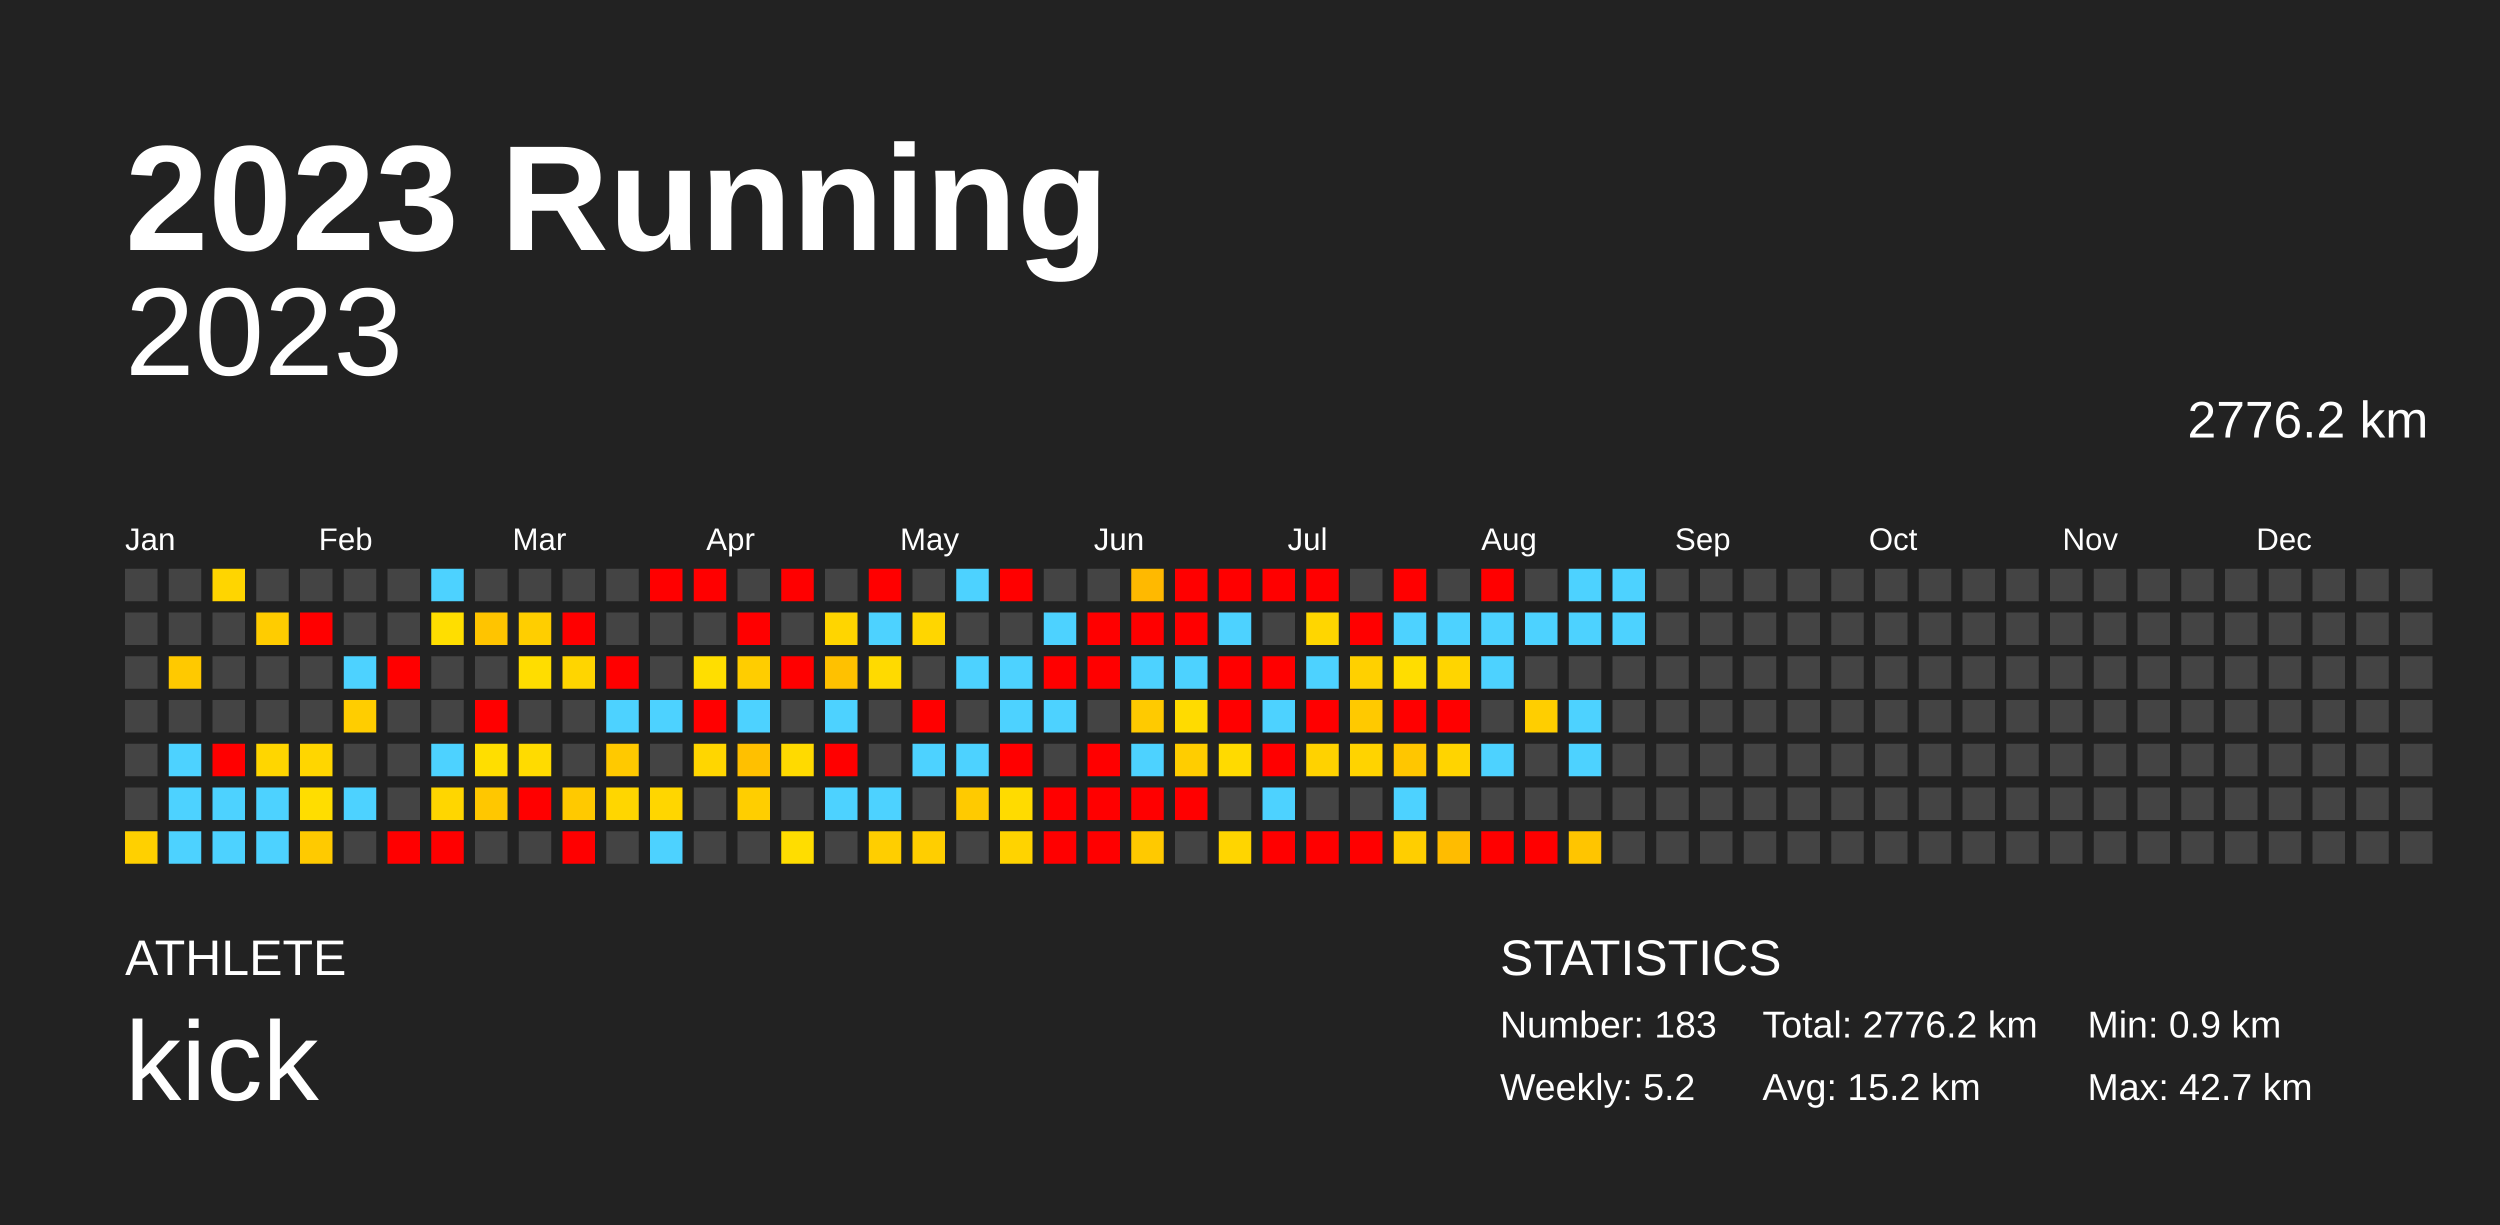
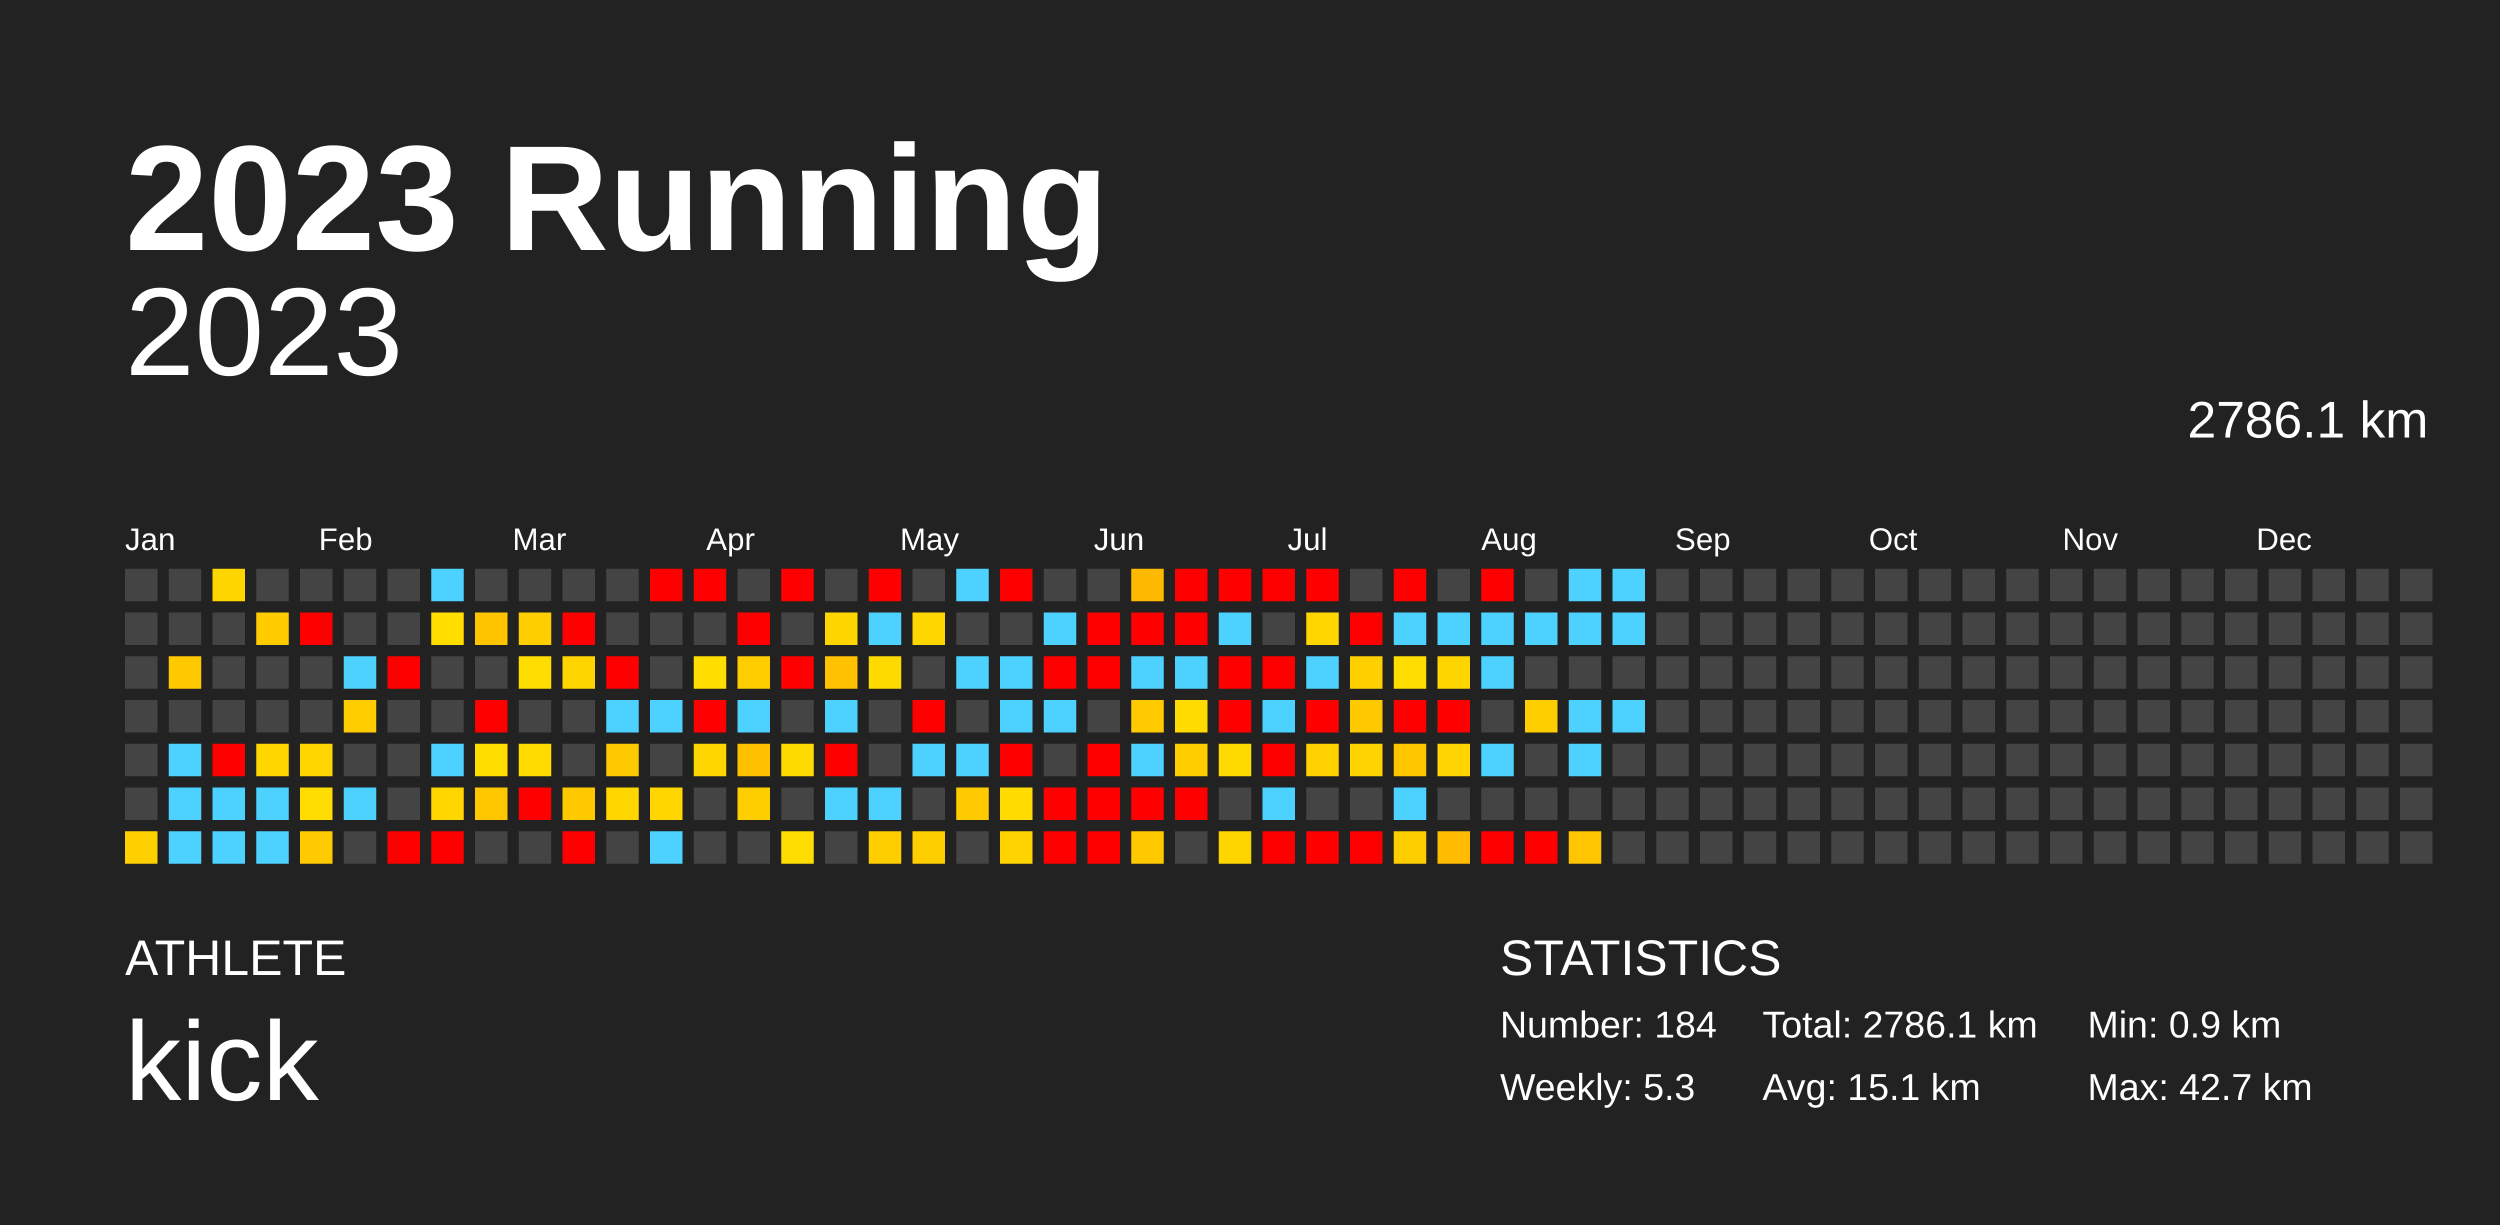
<svg xmlns="http://www.w3.org/2000/svg" baseProfile="full" height="98mm" version="1.1" viewBox="0,0,200,98" width="200mm">
  <defs />
  <rect fill="#222222" height="98" width="200" x="0" y="0" />
  <text fill="#FFFFFF" style="font-size:12px; font-family:Arial; font-weight:bold;" x="10" y="20">2023 Running</text>
  <text fill="#FFFFFF" style="font-size:4px; font-family:Arial" x="10" y="78">ATHLETE</text>
  <text fill="#FFFFFF" style="font-size:9px; font-family:Arial" x="10" y="88">kick</text>
  <text fill="#FFFFFF" style="font-size:4px; font-family:Arial" x="120" y="78">STATISTICS</text>
-   <text fill="#FFFFFF" style="font-size:3px; font-family:Arial" x="120" y="83">Number: 183</text>
-   <text fill="#FFFFFF" style="font-size:3px; font-family:Arial" x="120" y="88">Weekly: 5.2</text>
-   <text fill="#FFFFFF" style="font-size:3px; font-family:Arial" x="141" y="83">Total: 2776.2 km</text>
-   <text fill="#FFFFFF" style="font-size:3px; font-family:Arial" x="141" y="88">Avg: 15.2 km</text>
+   <text fill="#FFFFFF" style="font-size:3px; font-family:Arial" x="120" y="83">Number: 184</text>
+   <text fill="#FFFFFF" style="font-size:3px; font-family:Arial" x="120" y="88">Weekly: 5.3</text>
+   <text fill="#FFFFFF" style="font-size:3px; font-family:Arial" x="141" y="83">Total: 2786.1 km</text>
+   <text fill="#FFFFFF" style="font-size:3px; font-family:Arial" x="141" y="88">Avg: 15.1 km</text>
  <text fill="#FFFFFF" style="font-size:3px; font-family:Arial" x="167" y="83">Min: 0.9 km</text>
  <text fill="#FFFFFF" style="font-size:3px; font-family:Arial" x="167" y="88">Max: 42.7 km</text>
  <text alignment-baseline="hanging" fill="#FFFFFF" style="font-size:10.0px; font-family:Arial;" x="10" y="30">2023</text>
-   <text alignment-baseline="hanging" fill="#FFFFFF" style="font-size:4.125px; font-family:Arial;" x="175" y="35">2776.2 km</text>
+   <text alignment-baseline="hanging" fill="#FFFFFF" style="font-size:4.125px; font-family:Arial;" x="175" y="35">2786.1 km</text>
  <text fill="#FFFFFF" style="font-size:2.5px; font-family:Arial" x="10.0" y="44">Jan</text>
  <text fill="#FFFFFF" style="font-size:2.5px; font-family:Arial" x="25.5" y="44">Feb</text>
  <text fill="#FFFFFF" style="font-size:2.5px; font-family:Arial" x="41.0" y="44">Mar</text>
  <text fill="#FFFFFF" style="font-size:2.5px; font-family:Arial" x="56.5" y="44">Apr</text>
  <text fill="#FFFFFF" style="font-size:2.5px; font-family:Arial" x="72.0" y="44">May</text>
  <text fill="#FFFFFF" style="font-size:2.5px; font-family:Arial" x="87.5" y="44">Jun</text>
  <text fill="#FFFFFF" style="font-size:2.5px; font-family:Arial" x="103.0" y="44">Jul</text>
  <text fill="#FFFFFF" style="font-size:2.5px; font-family:Arial" x="118.5" y="44">Aug</text>
  <text fill="#FFFFFF" style="font-size:2.5px; font-family:Arial" x="134.0" y="44">Sep</text>
  <text fill="#FFFFFF" style="font-size:2.5px; font-family:Arial" x="149.5" y="44">Oct</text>
  <text fill="#FFFFFF" style="font-size:2.5px; font-family:Arial" x="165.0" y="44">Nov</text>
  <text fill="#FFFFFF" style="font-size:2.5px; font-family:Arial" x="180.5" y="44">Dec</text>
  <rect fill="#444444" height="2.6" width="2.6" x="10.0" y="45.5" />
  <rect fill="#444444" height="2.6" width="2.6" x="10.0" y="49.0" />
  <rect fill="#444444" height="2.6" width="2.6" x="10.0" y="52.5" />
  <rect fill="#444444" height="2.6" width="2.6" x="10.0" y="56.0" />
  <rect fill="#444444" height="2.6" width="2.6" x="10.0" y="59.5" />
  <rect fill="#444444" height="2.6" width="2.6" x="10.0" y="63.0" />
  <rect fill="#ffd000" height="2.6" width="2.6" x="10.0" y="66.5" />
  <rect fill="#444444" height="2.6" width="2.6" x="13.5" y="45.5" />
  <rect fill="#444444" height="2.6" width="2.6" x="13.5" y="49.0" />
  <rect fill="#ffc900" height="2.6" width="2.6" x="13.5" y="52.5" />
  <rect fill="#444444" height="2.6" width="2.6" x="13.5" y="56.0" />
  <rect fill="#4dd2ff" height="2.6" width="2.6" x="13.5" y="59.5" />
  <rect fill="#4dd2ff" height="2.6" width="2.6" x="13.5" y="63.0" />
  <rect fill="#4dd2ff" height="2.6" width="2.6" x="13.5" y="66.5" />
  <rect fill="#ffd500" height="2.6" width="2.6" x="17.0" y="45.5" />
  <rect fill="#444444" height="2.6" width="2.6" x="17.0" y="49.0" />
  <rect fill="#444444" height="2.6" width="2.6" x="17.0" y="52.5" />
  <rect fill="#444444" height="2.6" width="2.6" x="17.0" y="56.0" />
  <rect fill="red" height="2.6" width="2.6" x="17.0" y="59.5" />
  <rect fill="#4dd2ff" height="2.6" width="2.6" x="17.0" y="63.0" />
  <rect fill="#4dd2ff" height="2.6" width="2.6" x="17.0" y="66.5" />
  <rect fill="#444444" height="2.6" width="2.6" x="20.5" y="45.5" />
  <rect fill="#ffcc00" height="2.6" width="2.6" x="20.5" y="49.0" />
  <rect fill="#444444" height="2.6" width="2.6" x="20.5" y="52.5" />
  <rect fill="#444444" height="2.6" width="2.6" x="20.5" y="56.0" />
  <rect fill="#ffd600" height="2.6" width="2.6" x="20.5" y="59.5" />
  <rect fill="#4dd2ff" height="2.6" width="2.6" x="20.5" y="63.0" />
  <rect fill="#4dd2ff" height="2.6" width="2.6" x="20.5" y="66.5" />
  <rect fill="#444444" height="2.6" width="2.6" x="24.0" y="45.5" />
  <rect fill="red" height="2.6" width="2.6" x="24.0" y="49.0" />
  <rect fill="#444444" height="2.6" width="2.6" x="24.0" y="52.5" />
  <rect fill="#444444" height="2.6" width="2.6" x="24.0" y="56.0" />
  <rect fill="#ffd600" height="2.6" width="2.6" x="24.0" y="59.5" />
  <rect fill="#ffdd00" height="2.6" width="2.6" x="24.0" y="63.0" />
  <rect fill="#ffca00" height="2.6" width="2.6" x="24.0" y="66.5" />
  <rect fill="#444444" height="2.6" width="2.6" x="27.5" y="45.5" />
  <rect fill="#444444" height="2.6" width="2.6" x="27.5" y="49.0" />
  <rect fill="#4dd2ff" height="2.6" width="2.6" x="27.5" y="52.5" />
  <rect fill="#ffcd00" height="2.6" width="2.6" x="27.5" y="56.0" />
  <rect fill="#444444" height="2.6" width="2.6" x="27.5" y="59.5" />
  <rect fill="#4dd2ff" height="2.6" width="2.6" x="27.5" y="63.0" />
  <rect fill="#444444" height="2.6" width="2.6" x="27.5" y="66.5" />
  <rect fill="#444444" height="2.6" width="2.6" x="31.0" y="45.5" />
  <rect fill="#444444" height="2.6" width="2.6" x="31.0" y="49.0" />
  <rect fill="red" height="2.6" width="2.6" x="31.0" y="52.5" />
  <rect fill="#444444" height="2.6" width="2.6" x="31.0" y="56.0" />
  <rect fill="#444444" height="2.6" width="2.6" x="31.0" y="59.5" />
  <rect fill="#444444" height="2.6" width="2.6" x="31.0" y="63.0" />
  <rect fill="red" height="2.6" width="2.6" x="31.0" y="66.5" />
  <rect fill="#4dd2ff" height="2.6" width="2.6" x="34.5" y="45.5" />
  <rect fill="#ffde00" height="2.6" width="2.6" x="34.5" y="49.0" />
  <rect fill="#444444" height="2.6" width="2.6" x="34.5" y="52.5" />
  <rect fill="#444444" height="2.6" width="2.6" x="34.5" y="56.0" />
  <rect fill="#4dd2ff" height="2.6" width="2.6" x="34.5" y="59.5" />
  <rect fill="#ffd600" height="2.6" width="2.6" x="34.5" y="63.0" />
  <rect fill="red" height="2.6" width="2.6" x="34.5" y="66.5" />
  <rect fill="#444444" height="2.6" width="2.6" x="38.0" y="45.5" />
  <rect fill="#ffc400" height="2.6" width="2.6" x="38.0" y="49.0" />
  <rect fill="#444444" height="2.6" width="2.6" x="38.0" y="52.5" />
  <rect fill="red" height="2.6" width="2.6" x="38.0" y="56.0" />
  <rect fill="#ffde00" height="2.6" width="2.6" x="38.0" y="59.5" />
  <rect fill="#ffc700" height="2.6" width="2.6" x="38.0" y="63.0" />
  <rect fill="#444444" height="2.6" width="2.6" x="38.0" y="66.5" />
  <rect fill="#444444" height="2.6" width="2.6" x="41.5" y="45.5" />
  <rect fill="#ffce00" height="2.6" width="2.6" x="41.5" y="49.0" />
  <rect fill="#ffdd00" height="2.6" width="2.6" x="41.5" y="52.5" />
  <rect fill="#444444" height="2.6" width="2.6" x="41.5" y="56.0" />
  <rect fill="#ffdb00" height="2.6" width="2.6" x="41.5" y="59.5" />
  <rect fill="red" height="2.6" width="2.6" x="41.5" y="63.0" />
  <rect fill="#444444" height="2.6" width="2.6" x="41.5" y="66.5" />
  <rect fill="#444444" height="2.6" width="2.6" x="45.0" y="45.5" />
  <rect fill="red" height="2.6" width="2.6" x="45.0" y="49.0" />
  <rect fill="#ffd500" height="2.6" width="2.6" x="45.0" y="52.5" />
  <rect fill="#444444" height="2.6" width="2.6" x="45.0" y="56.0" />
  <rect fill="#444444" height="2.6" width="2.6" x="45.0" y="59.5" />
  <rect fill="#ffc900" height="2.6" width="2.6" x="45.0" y="63.0" />
  <rect fill="red" height="2.6" width="2.6" x="45.0" y="66.5" />
  <rect fill="#444444" height="2.6" width="2.6" x="48.5" y="45.5" />
  <rect fill="#444444" height="2.6" width="2.6" x="48.5" y="49.0" />
  <rect fill="red" height="2.6" width="2.6" x="48.5" y="52.5" />
  <rect fill="#4dd2ff" height="2.6" width="2.6" x="48.5" y="56.0" />
  <rect fill="#ffc900" height="2.6" width="2.6" x="48.5" y="59.5" />
  <rect fill="#ffd600" height="2.6" width="2.6" x="48.5" y="63.0" />
  <rect fill="#444444" height="2.6" width="2.6" x="48.5" y="66.5" />
  <rect fill="red" height="2.6" width="2.6" x="52.0" y="45.5" />
  <rect fill="#444444" height="2.6" width="2.6" x="52.0" y="49.0" />
  <rect fill="#444444" height="2.6" width="2.6" x="52.0" y="52.5" />
  <rect fill="#4dd2ff" height="2.6" width="2.6" x="52.0" y="56.0" />
  <rect fill="#444444" height="2.6" width="2.6" x="52.0" y="59.5" />
  <rect fill="#ffd600" height="2.6" width="2.6" x="52.0" y="63.0" />
  <rect fill="#4dd2ff" height="2.6" width="2.6" x="52.0" y="66.5" />
  <rect fill="red" height="2.6" width="2.6" x="55.5" y="45.5" />
  <rect fill="#444444" height="2.6" width="2.6" x="55.5" y="49.0" />
  <rect fill="#ffde00" height="2.6" width="2.6" x="55.5" y="52.5" />
  <rect fill="red" height="2.6" width="2.6" x="55.5" y="56.0" />
  <rect fill="#ffd600" height="2.6" width="2.6" x="55.5" y="59.5" />
  <rect fill="#444444" height="2.6" width="2.6" x="55.5" y="63.0" />
  <rect fill="#444444" height="2.6" width="2.6" x="55.5" y="66.5" />
  <rect fill="#444444" height="2.6" width="2.6" x="59.0" y="45.5" />
  <rect fill="red" height="2.6" width="2.6" x="59.0" y="49.0" />
  <rect fill="#ffcd00" height="2.6" width="2.6" x="59.0" y="52.5" />
  <rect fill="#4dd2ff" height="2.6" width="2.6" x="59.0" y="56.0" />
  <rect fill="#ffc000" height="2.6" width="2.6" x="59.0" y="59.5" />
  <rect fill="#ffce00" height="2.6" width="2.6" x="59.0" y="63.0" />
  <rect fill="#444444" height="2.6" width="2.6" x="59.0" y="66.5" />
  <rect fill="red" height="2.6" width="2.6" x="62.5" y="45.5" />
  <rect fill="#444444" height="2.6" width="2.6" x="62.5" y="49.0" />
  <rect fill="red" height="2.6" width="2.6" x="62.5" y="52.5" />
  <rect fill="#444444" height="2.6" width="2.6" x="62.5" y="56.0" />
  <rect fill="#ffda00" height="2.6" width="2.6" x="62.5" y="59.5" />
  <rect fill="#444444" height="2.6" width="2.6" x="62.5" y="63.0" />
  <rect fill="#ffdd00" height="2.6" width="2.6" x="62.5" y="66.5" />
  <rect fill="#444444" height="2.6" width="2.6" x="66.0" y="45.5" />
  <rect fill="#ffd500" height="2.6" width="2.6" x="66.0" y="49.0" />
  <rect fill="#ffc100" height="2.6" width="2.6" x="66.0" y="52.5" />
  <rect fill="#4dd2ff" height="2.6" width="2.6" x="66.0" y="56.0" />
  <rect fill="red" height="2.6" width="2.6" x="66.0" y="59.5" />
  <rect fill="#4dd2ff" height="2.6" width="2.6" x="66.0" y="63.0" />
  <rect fill="#444444" height="2.6" width="2.6" x="66.0" y="66.5" />
  <rect fill="red" height="2.6" width="2.6" x="69.5" y="45.5" />
  <rect fill="#4dd2ff" height="2.6" width="2.6" x="69.5" y="49.0" />
  <rect fill="#ffda00" height="2.6" width="2.6" x="69.5" y="52.5" />
  <rect fill="#444444" height="2.6" width="2.6" x="69.5" y="56.0" />
  <rect fill="#444444" height="2.6" width="2.6" x="69.5" y="59.5" />
  <rect fill="#4dd2ff" height="2.6" width="2.6" x="69.5" y="63.0" />
  <rect fill="#ffce00" height="2.6" width="2.6" x="69.5" y="66.5" />
  <rect fill="#444444" height="2.6" width="2.6" x="73.0" y="45.5" />
  <rect fill="#ffd600" height="2.6" width="2.6" x="73.0" y="49.0" />
  <rect fill="#444444" height="2.6" width="2.6" x="73.0" y="52.5" />
  <rect fill="red" height="2.6" width="2.6" x="73.0" y="56.0" />
  <rect fill="#4dd2ff" height="2.6" width="2.6" x="73.0" y="59.5" />
  <rect fill="#444444" height="2.6" width="2.6" x="73.0" y="63.0" />
  <rect fill="#ffce00" height="2.6" width="2.6" x="73.0" y="66.5" />
  <rect fill="#4dd2ff" height="2.6" width="2.6" x="76.5" y="45.5" />
  <rect fill="#444444" height="2.6" width="2.6" x="76.5" y="49.0" />
  <rect fill="#4dd2ff" height="2.6" width="2.6" x="76.5" y="52.5" />
  <rect fill="#444444" height="2.6" width="2.6" x="76.5" y="56.0" />
  <rect fill="#4dd2ff" height="2.6" width="2.6" x="76.5" y="59.5" />
  <rect fill="#ffca00" height="2.6" width="2.6" x="76.5" y="63.0" />
  <rect fill="#444444" height="2.6" width="2.6" x="76.5" y="66.5" />
  <rect fill="red" height="2.6" width="2.6" x="80.0" y="45.5" />
  <rect fill="#444444" height="2.6" width="2.6" x="80.0" y="49.0" />
  <rect fill="#4dd2ff" height="2.6" width="2.6" x="80.0" y="52.5" />
  <rect fill="#4dd2ff" height="2.6" width="2.6" x="80.0" y="56.0" />
  <rect fill="red" height="2.6" width="2.6" x="80.0" y="59.5" />
  <rect fill="#ffdb00" height="2.6" width="2.6" x="80.0" y="63.0" />
  <rect fill="#ffd300" height="2.6" width="2.6" x="80.0" y="66.5" />
  <rect fill="#444444" height="2.6" width="2.6" x="83.5" y="45.5" />
  <rect fill="#4dd2ff" height="2.6" width="2.6" x="83.5" y="49.0" />
  <rect fill="red" height="2.6" width="2.6" x="83.5" y="52.5" />
  <rect fill="#4dd2ff" height="2.6" width="2.6" x="83.5" y="56.0" />
  <rect fill="#444444" height="2.6" width="2.6" x="83.5" y="59.5" />
  <rect fill="red" height="2.6" width="2.6" x="83.5" y="63.0" />
  <rect fill="red" height="2.6" width="2.6" x="83.5" y="66.5" />
  <rect fill="#444444" height="2.6" width="2.6" x="87.0" y="45.5" />
  <rect fill="red" height="2.6" width="2.6" x="87.0" y="49.0" />
  <rect fill="red" height="2.6" width="2.6" x="87.0" y="52.5" />
  <rect fill="#444444" height="2.6" width="2.6" x="87.0" y="56.0" />
  <rect fill="red" height="2.6" width="2.6" x="87.0" y="59.5" />
  <rect fill="red" height="2.6" width="2.6" x="87.0" y="63.0" />
  <rect fill="red" height="2.6" width="2.6" x="87.0" y="66.5" />
  <rect fill="#ffb900" height="2.6" width="2.6" x="90.5" y="45.5" />
  <rect fill="red" height="2.6" width="2.6" x="90.5" y="49.0" />
  <rect fill="#4dd2ff" height="2.6" width="2.6" x="90.5" y="52.5" />
  <rect fill="#ffca00" height="2.6" width="2.6" x="90.5" y="56.0" />
  <rect fill="#4dd2ff" height="2.6" width="2.6" x="90.5" y="59.5" />
  <rect fill="red" height="2.6" width="2.6" x="90.5" y="63.0" />
  <rect fill="#ffc900" height="2.6" width="2.6" x="90.5" y="66.5" />
  <rect fill="red" height="2.6" width="2.6" x="94.0" y="45.5" />
  <rect fill="red" height="2.6" width="2.6" x="94.0" y="49.0" />
  <rect fill="#4dd2ff" height="2.6" width="2.6" x="94.0" y="52.5" />
  <rect fill="#ffdb00" height="2.6" width="2.6" x="94.0" y="56.0" />
  <rect fill="#ffcd00" height="2.6" width="2.6" x="94.0" y="59.5" />
  <rect fill="red" height="2.6" width="2.6" x="94.0" y="63.0" />
  <rect fill="#444444" height="2.6" width="2.6" x="94.0" y="66.5" />
  <rect fill="red" height="2.6" width="2.6" x="97.5" y="45.5" />
  <rect fill="#4dd2ff" height="2.6" width="2.6" x="97.5" y="49.0" />
  <rect fill="red" height="2.6" width="2.6" x="97.5" y="52.5" />
  <rect fill="red" height="2.6" width="2.6" x="97.5" y="56.0" />
  <rect fill="#ffda00" height="2.6" width="2.6" x="97.5" y="59.5" />
  <rect fill="#444444" height="2.6" width="2.6" x="97.5" y="63.0" />
  <rect fill="#ffd500" height="2.6" width="2.6" x="97.5" y="66.5" />
  <rect fill="red" height="2.6" width="2.6" x="101.0" y="45.5" />
  <rect fill="#444444" height="2.6" width="2.6" x="101.0" y="49.0" />
  <rect fill="red" height="2.6" width="2.6" x="101.0" y="52.5" />
  <rect fill="#4dd2ff" height="2.6" width="2.6" x="101.0" y="56.0" />
  <rect fill="red" height="2.6" width="2.6" x="101.0" y="59.5" />
  <rect fill="#4dd2ff" height="2.6" width="2.6" x="101.0" y="63.0" />
  <rect fill="red" height="2.6" width="2.6" x="101.0" y="66.5" />
  <rect fill="red" height="2.6" width="2.6" x="104.5" y="45.5" />
  <rect fill="#ffd600" height="2.6" width="2.6" x="104.5" y="49.0" />
  <rect fill="#4dd2ff" height="2.6" width="2.6" x="104.5" y="52.5" />
  <rect fill="red" height="2.6" width="2.6" x="104.5" y="56.0" />
  <rect fill="#ffd200" height="2.6" width="2.6" x="104.5" y="59.5" />
  <rect fill="#444444" height="2.6" width="2.6" x="104.5" y="63.0" />
  <rect fill="red" height="2.6" width="2.6" x="104.5" y="66.5" />
  <rect fill="#444444" height="2.6" width="2.6" x="108.0" y="45.5" />
  <rect fill="red" height="2.6" width="2.6" x="108.0" y="49.0" />
  <rect fill="#ffd000" height="2.6" width="2.6" x="108.0" y="52.5" />
  <rect fill="#ffc900" height="2.6" width="2.6" x="108.0" y="56.0" />
  <rect fill="#ffd300" height="2.6" width="2.6" x="108.0" y="59.5" />
  <rect fill="#444444" height="2.6" width="2.6" x="108.0" y="63.0" />
  <rect fill="red" height="2.6" width="2.6" x="108.0" y="66.5" />
  <rect fill="red" height="2.6" width="2.6" x="111.5" y="45.5" />
  <rect fill="#4dd2ff" height="2.6" width="2.6" x="111.5" y="49.0" />
  <rect fill="#ffdd00" height="2.6" width="2.6" x="111.5" y="52.5" />
  <rect fill="red" height="2.6" width="2.6" x="111.5" y="56.0" />
  <rect fill="#ffc600" height="2.6" width="2.6" x="111.5" y="59.5" />
  <rect fill="#4dd2ff" height="2.6" width="2.6" x="111.5" y="63.0" />
  <rect fill="#ffce00" height="2.6" width="2.6" x="111.5" y="66.5" />
  <rect fill="#444444" height="2.6" width="2.6" x="115.0" y="45.5" />
  <rect fill="#4dd2ff" height="2.6" width="2.6" x="115.0" y="49.0" />
  <rect fill="#ffd500" height="2.6" width="2.6" x="115.0" y="52.5" />
  <rect fill="red" height="2.6" width="2.6" x="115.0" y="56.0" />
  <rect fill="#ffd400" height="2.6" width="2.6" x="115.0" y="59.5" />
  <rect fill="#444444" height="2.6" width="2.6" x="115.0" y="63.0" />
  <rect fill="#ffbc00" height="2.6" width="2.6" x="115.0" y="66.5" />
  <rect fill="red" height="2.6" width="2.6" x="118.5" y="45.5" />
  <rect fill="#4dd2ff" height="2.6" width="2.6" x="118.5" y="49.0" />
  <rect fill="#4dd2ff" height="2.6" width="2.6" x="118.5" y="52.5" />
  <rect fill="#444444" height="2.6" width="2.6" x="118.5" y="56.0" />
  <rect fill="#4dd2ff" height="2.6" width="2.6" x="118.5" y="59.5" />
  <rect fill="#444444" height="2.6" width="2.6" x="118.5" y="63.0" />
  <rect fill="red" height="2.6" width="2.6" x="118.5" y="66.5" />
  <rect fill="#444444" height="2.6" width="2.6" x="122.0" y="45.5" />
  <rect fill="#4dd2ff" height="2.6" width="2.6" x="122.0" y="49.0" />
  <rect fill="#444444" height="2.6" width="2.6" x="122.0" y="52.5" />
  <rect fill="#ffce00" height="2.6" width="2.6" x="122.0" y="56.0" />
  <rect fill="#444444" height="2.6" width="2.6" x="122.0" y="59.5" />
  <rect fill="#444444" height="2.6" width="2.6" x="122.0" y="63.0" />
  <rect fill="red" height="2.6" width="2.6" x="122.0" y="66.5" />
  <rect fill="#4dd2ff" height="2.6" width="2.6" x="125.5" y="45.5" />
  <rect fill="#4dd2ff" height="2.6" width="2.6" x="125.5" y="49.0" />
  <rect fill="#444444" height="2.6" width="2.6" x="125.5" y="52.5" />
  <rect fill="#4dd2ff" height="2.6" width="2.6" x="125.5" y="56.0" />
  <rect fill="#4dd2ff" height="2.6" width="2.6" x="125.5" y="59.5" />
  <rect fill="#444444" height="2.6" width="2.6" x="125.5" y="63.0" />
  <rect fill="#ffc500" height="2.6" width="2.6" x="125.5" y="66.5" />
  <rect fill="#4dd2ff" height="2.6" width="2.6" x="129.0" y="45.5" />
  <rect fill="#4dd2ff" height="2.6" width="2.6" x="129.0" y="49.0" />
  <rect fill="#444444" height="2.6" width="2.6" x="129.0" y="52.5" />
-   <rect fill="#444444" height="2.6" width="2.6" x="129.0" y="56.0" />
+   <rect fill="#4dd2ff" height="2.6" width="2.6" x="129.0" y="56.0" />
  <rect fill="#444444" height="2.6" width="2.6" x="129.0" y="59.5" />
  <rect fill="#444444" height="2.6" width="2.6" x="129.0" y="63.0" />
  <rect fill="#444444" height="2.6" width="2.6" x="129.0" y="66.5" />
  <rect fill="#444444" height="2.6" width="2.6" x="132.5" y="45.5" />
  <rect fill="#444444" height="2.6" width="2.6" x="132.5" y="49.0" />
  <rect fill="#444444" height="2.6" width="2.6" x="132.5" y="52.5" />
  <rect fill="#444444" height="2.6" width="2.6" x="132.5" y="56.0" />
  <rect fill="#444444" height="2.6" width="2.6" x="132.5" y="59.5" />
  <rect fill="#444444" height="2.6" width="2.6" x="132.5" y="63.0" />
  <rect fill="#444444" height="2.6" width="2.6" x="132.5" y="66.5" />
  <rect fill="#444444" height="2.6" width="2.6" x="136.0" y="45.5" />
  <rect fill="#444444" height="2.6" width="2.6" x="136.0" y="49.0" />
  <rect fill="#444444" height="2.6" width="2.6" x="136.0" y="52.5" />
  <rect fill="#444444" height="2.6" width="2.6" x="136.0" y="56.0" />
  <rect fill="#444444" height="2.6" width="2.6" x="136.0" y="59.5" />
  <rect fill="#444444" height="2.6" width="2.6" x="136.0" y="63.0" />
  <rect fill="#444444" height="2.6" width="2.6" x="136.0" y="66.5" />
  <rect fill="#444444" height="2.6" width="2.6" x="139.5" y="45.5" />
  <rect fill="#444444" height="2.6" width="2.6" x="139.5" y="49.0" />
  <rect fill="#444444" height="2.6" width="2.6" x="139.5" y="52.5" />
  <rect fill="#444444" height="2.6" width="2.6" x="139.5" y="56.0" />
  <rect fill="#444444" height="2.6" width="2.6" x="139.5" y="59.5" />
  <rect fill="#444444" height="2.6" width="2.6" x="139.5" y="63.0" />
  <rect fill="#444444" height="2.6" width="2.6" x="139.5" y="66.5" />
  <rect fill="#444444" height="2.6" width="2.6" x="143.0" y="45.5" />
  <rect fill="#444444" height="2.6" width="2.6" x="143.0" y="49.0" />
  <rect fill="#444444" height="2.6" width="2.6" x="143.0" y="52.5" />
  <rect fill="#444444" height="2.6" width="2.6" x="143.0" y="56.0" />
  <rect fill="#444444" height="2.6" width="2.6" x="143.0" y="59.5" />
  <rect fill="#444444" height="2.6" width="2.6" x="143.0" y="63.0" />
  <rect fill="#444444" height="2.6" width="2.6" x="143.0" y="66.5" />
  <rect fill="#444444" height="2.6" width="2.6" x="146.5" y="45.5" />
  <rect fill="#444444" height="2.6" width="2.6" x="146.5" y="49.0" />
  <rect fill="#444444" height="2.6" width="2.6" x="146.5" y="52.5" />
  <rect fill="#444444" height="2.6" width="2.6" x="146.5" y="56.0" />
  <rect fill="#444444" height="2.6" width="2.6" x="146.5" y="59.5" />
  <rect fill="#444444" height="2.6" width="2.6" x="146.5" y="63.0" />
  <rect fill="#444444" height="2.6" width="2.6" x="146.5" y="66.5" />
  <rect fill="#444444" height="2.6" width="2.6" x="150.0" y="45.5" />
  <rect fill="#444444" height="2.6" width="2.6" x="150.0" y="49.0" />
  <rect fill="#444444" height="2.6" width="2.6" x="150.0" y="52.5" />
  <rect fill="#444444" height="2.6" width="2.6" x="150.0" y="56.0" />
  <rect fill="#444444" height="2.6" width="2.6" x="150.0" y="59.5" />
  <rect fill="#444444" height="2.6" width="2.6" x="150.0" y="63.0" />
  <rect fill="#444444" height="2.6" width="2.6" x="150.0" y="66.5" />
  <rect fill="#444444" height="2.6" width="2.6" x="153.5" y="45.5" />
  <rect fill="#444444" height="2.6" width="2.6" x="153.5" y="49.0" />
  <rect fill="#444444" height="2.6" width="2.6" x="153.5" y="52.5" />
  <rect fill="#444444" height="2.6" width="2.6" x="153.5" y="56.0" />
  <rect fill="#444444" height="2.6" width="2.6" x="153.5" y="59.5" />
  <rect fill="#444444" height="2.6" width="2.6" x="153.5" y="63.0" />
  <rect fill="#444444" height="2.6" width="2.6" x="153.5" y="66.5" />
  <rect fill="#444444" height="2.6" width="2.6" x="157.0" y="45.5" />
  <rect fill="#444444" height="2.6" width="2.6" x="157.0" y="49.0" />
  <rect fill="#444444" height="2.6" width="2.6" x="157.0" y="52.5" />
  <rect fill="#444444" height="2.6" width="2.6" x="157.0" y="56.0" />
  <rect fill="#444444" height="2.6" width="2.6" x="157.0" y="59.5" />
  <rect fill="#444444" height="2.6" width="2.6" x="157.0" y="63.0" />
  <rect fill="#444444" height="2.6" width="2.6" x="157.0" y="66.5" />
  <rect fill="#444444" height="2.6" width="2.6" x="160.5" y="45.5" />
  <rect fill="#444444" height="2.6" width="2.6" x="160.5" y="49.0" />
  <rect fill="#444444" height="2.6" width="2.6" x="160.5" y="52.5" />
  <rect fill="#444444" height="2.6" width="2.6" x="160.5" y="56.0" />
  <rect fill="#444444" height="2.6" width="2.6" x="160.5" y="59.5" />
  <rect fill="#444444" height="2.6" width="2.6" x="160.5" y="63.0" />
  <rect fill="#444444" height="2.6" width="2.6" x="160.5" y="66.5" />
  <rect fill="#444444" height="2.6" width="2.6" x="164.0" y="45.5" />
  <rect fill="#444444" height="2.6" width="2.6" x="164.0" y="49.0" />
  <rect fill="#444444" height="2.6" width="2.6" x="164.0" y="52.5" />
  <rect fill="#444444" height="2.6" width="2.6" x="164.0" y="56.0" />
  <rect fill="#444444" height="2.6" width="2.6" x="164.0" y="59.5" />
  <rect fill="#444444" height="2.6" width="2.6" x="164.0" y="63.0" />
  <rect fill="#444444" height="2.6" width="2.6" x="164.0" y="66.5" />
  <rect fill="#444444" height="2.6" width="2.6" x="167.5" y="45.5" />
  <rect fill="#444444" height="2.6" width="2.6" x="167.5" y="49.0" />
  <rect fill="#444444" height="2.6" width="2.6" x="167.5" y="52.5" />
  <rect fill="#444444" height="2.6" width="2.6" x="167.5" y="56.0" />
  <rect fill="#444444" height="2.6" width="2.6" x="167.5" y="59.5" />
  <rect fill="#444444" height="2.6" width="2.6" x="167.5" y="63.0" />
  <rect fill="#444444" height="2.6" width="2.6" x="167.5" y="66.5" />
  <rect fill="#444444" height="2.6" width="2.6" x="171.0" y="45.5" />
  <rect fill="#444444" height="2.6" width="2.6" x="171.0" y="49.0" />
  <rect fill="#444444" height="2.6" width="2.6" x="171.0" y="52.5" />
  <rect fill="#444444" height="2.6" width="2.6" x="171.0" y="56.0" />
  <rect fill="#444444" height="2.6" width="2.6" x="171.0" y="59.5" />
  <rect fill="#444444" height="2.6" width="2.6" x="171.0" y="63.0" />
  <rect fill="#444444" height="2.6" width="2.6" x="171.0" y="66.5" />
  <rect fill="#444444" height="2.6" width="2.6" x="174.5" y="45.5" />
  <rect fill="#444444" height="2.6" width="2.6" x="174.5" y="49.0" />
  <rect fill="#444444" height="2.6" width="2.6" x="174.5" y="52.5" />
  <rect fill="#444444" height="2.6" width="2.6" x="174.5" y="56.0" />
  <rect fill="#444444" height="2.6" width="2.6" x="174.5" y="59.5" />
  <rect fill="#444444" height="2.6" width="2.6" x="174.5" y="63.0" />
  <rect fill="#444444" height="2.6" width="2.6" x="174.5" y="66.5" />
  <rect fill="#444444" height="2.6" width="2.6" x="178.0" y="45.5" />
  <rect fill="#444444" height="2.6" width="2.6" x="178.0" y="49.0" />
  <rect fill="#444444" height="2.6" width="2.6" x="178.0" y="52.5" />
  <rect fill="#444444" height="2.6" width="2.6" x="178.0" y="56.0" />
  <rect fill="#444444" height="2.6" width="2.6" x="178.0" y="59.5" />
  <rect fill="#444444" height="2.6" width="2.6" x="178.0" y="63.0" />
  <rect fill="#444444" height="2.6" width="2.6" x="178.0" y="66.5" />
  <rect fill="#444444" height="2.6" width="2.6" x="181.5" y="45.5" />
  <rect fill="#444444" height="2.6" width="2.6" x="181.5" y="49.0" />
  <rect fill="#444444" height="2.6" width="2.6" x="181.5" y="52.5" />
  <rect fill="#444444" height="2.6" width="2.6" x="181.5" y="56.0" />
  <rect fill="#444444" height="2.6" width="2.6" x="181.5" y="59.5" />
  <rect fill="#444444" height="2.6" width="2.6" x="181.5" y="63.0" />
  <rect fill="#444444" height="2.6" width="2.6" x="181.5" y="66.5" />
  <rect fill="#444444" height="2.6" width="2.6" x="185.0" y="45.5" />
  <rect fill="#444444" height="2.6" width="2.6" x="185.0" y="49.0" />
  <rect fill="#444444" height="2.6" width="2.6" x="185.0" y="52.5" />
  <rect fill="#444444" height="2.6" width="2.6" x="185.0" y="56.0" />
  <rect fill="#444444" height="2.6" width="2.6" x="185.0" y="59.5" />
  <rect fill="#444444" height="2.6" width="2.6" x="185.0" y="63.0" />
  <rect fill="#444444" height="2.6" width="2.6" x="185.0" y="66.5" />
  <rect fill="#444444" height="2.6" width="2.6" x="188.5" y="45.5" />
  <rect fill="#444444" height="2.6" width="2.6" x="188.5" y="49.0" />
  <rect fill="#444444" height="2.6" width="2.6" x="188.5" y="52.5" />
  <rect fill="#444444" height="2.6" width="2.6" x="188.5" y="56.0" />
  <rect fill="#444444" height="2.6" width="2.6" x="188.5" y="59.5" />
  <rect fill="#444444" height="2.6" width="2.6" x="188.5" y="63.0" />
  <rect fill="#444444" height="2.6" width="2.6" x="188.5" y="66.5" />
  <rect fill="#444444" height="2.6" width="2.6" x="192.0" y="45.5" />
  <rect fill="#444444" height="2.6" width="2.6" x="192.0" y="49.0" />
  <rect fill="#444444" height="2.6" width="2.6" x="192.0" y="52.5" />
  <rect fill="#444444" height="2.6" width="2.6" x="192.0" y="56.0" />
  <rect fill="#444444" height="2.6" width="2.6" x="192.0" y="59.5" />
  <rect fill="#444444" height="2.6" width="2.6" x="192.0" y="63.0" />
  <rect fill="#444444" height="2.6" width="2.6" x="192.0" y="66.5" />
</svg>
